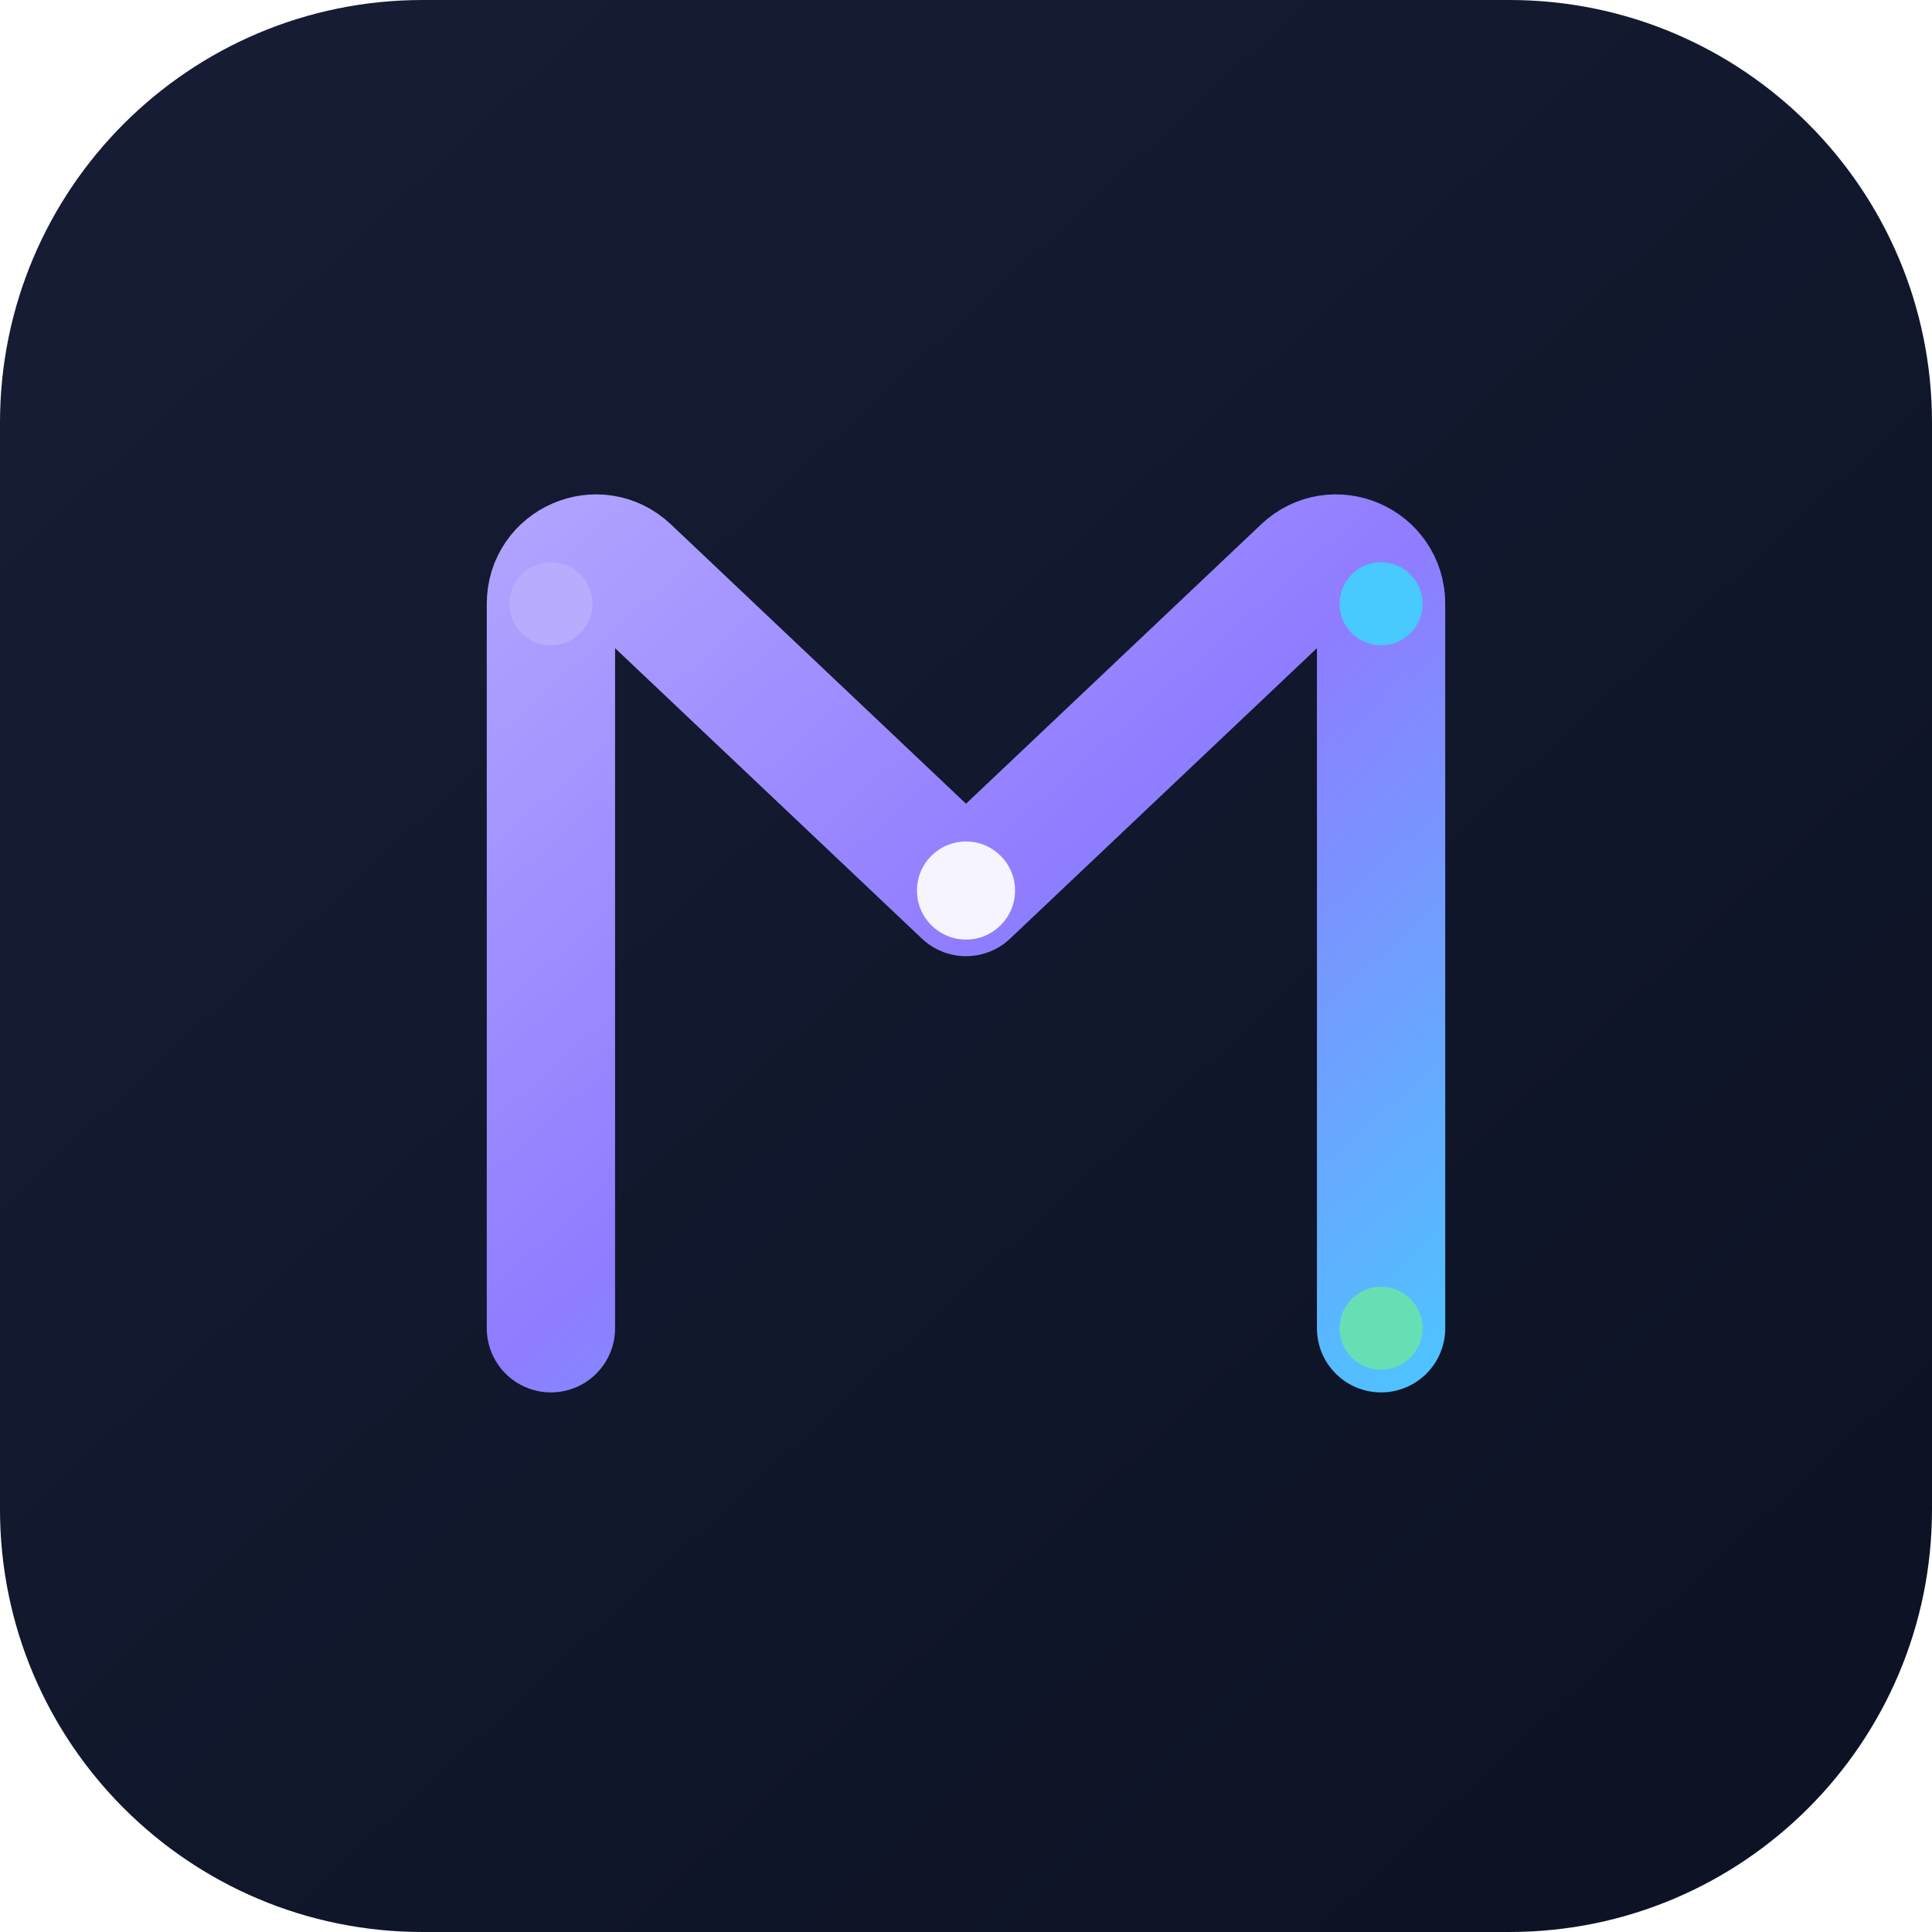
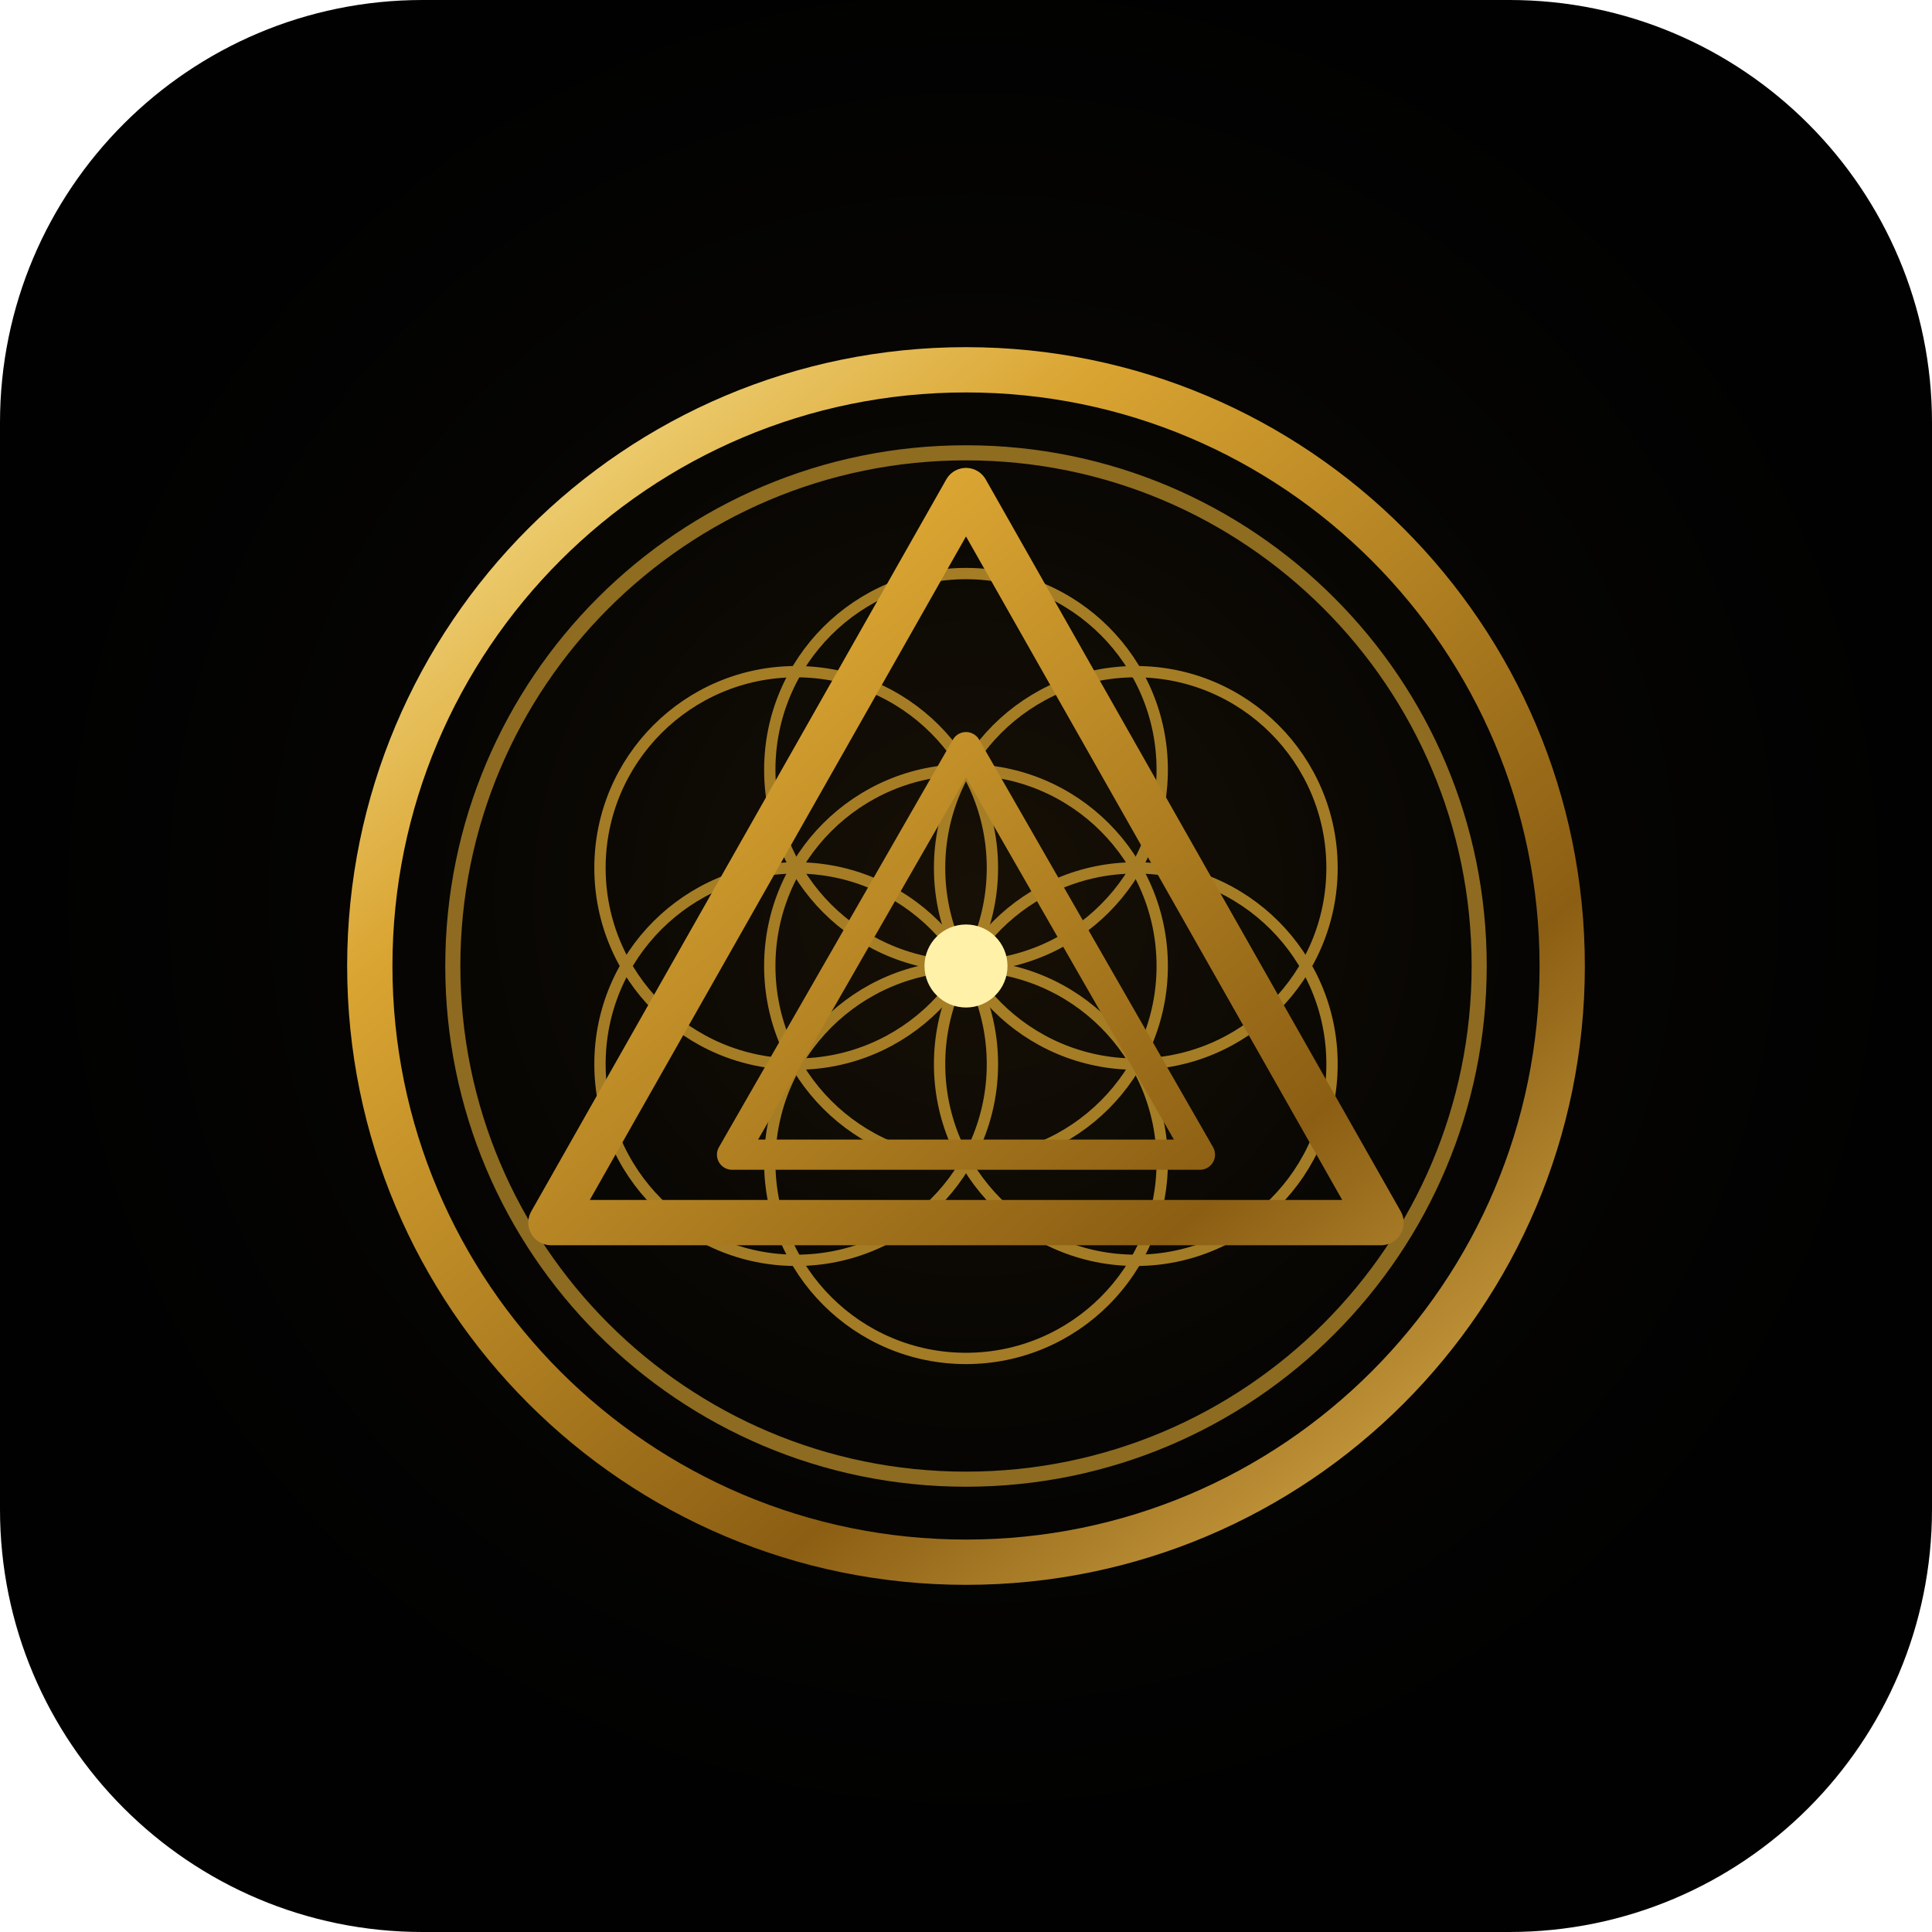
<svg xmlns="http://www.w3.org/2000/svg" viewBox="0 0 512 512" fill="none">
+   <style>
+     .flower {
+       transform-box: fill-box;
+       transform-origin: center;
+       animation: turn 38s linear infinite;
+     }
+ 
+     .core {
+       animation: breathe 6s ease-in-out infinite;
+     }
+ 
+     @keyframes turn {
+       to {
+         transform: rotate(360deg);
+       }
+     }
+ 
+     @keyframes breathe {
+       0%, 100% {
+         opacity: 0.84;
+       }
+       50% {
+         opacity: 1;
+       }
+     }
+ 
+     @media (prefers-reduced-motion: reduce) {
+       .flower,
+       .core {
+         animation: none;
+       }
+     }
+   </style>
  <defs>
-     <linearGradient id="bg" x1="64" y1="48" x2="448" y2="464" gradientUnits="userSpaceOnUse">
-       <stop offset="0" stop-color="#161c34" />
-       <stop offset="1" stop-color="#0d1324" />
-     </linearGradient>
-     <linearGradient id="accent" x1="128" y1="96" x2="384" y2="384" gradientUnits="userSpaceOnUse">
-       <stop offset="0" stop-color="#B8ACFF" />
-       <stop offset="0.52" stop-color="#8F7CFF" />
-       <stop offset="1" stop-color="#48CAFF" />
+     <radialGradient id="bg" cx="0" cy="0" r="1" gradientUnits="userSpaceOnUse" gradientTransform="translate(258 238) rotate(90) scale(254)">
+       <stop offset="0" stop-color="#171006" />
+       <stop offset="0.58" stop-color="#060503" />
+       <stop offset="1" stop-color="#010101" />
+     </radialGradient>
+     <linearGradient id="gold" x1="112" y1="74" x2="414" y2="438" gradientUnits="userSpaceOnUse">
+       <stop offset="0" stop-color="#FFF1A8" />
+       <stop offset="0.28" stop-color="#D9A431" />
+       <stop offset="0.68" stop-color="#8B5E13" />
+       <stop offset="1" stop-color="#F2C65C" />
    </linearGradient>
  </defs>
  <rect width="512" height="512" rx="112" fill="url(#bg)" />
-   <path d="M146 352V160c0-10.5 12.5-15.9 20.1-8.7l89.9 85.1 89.9-85.1c7.6-7.2 20.1-1.8 20.1 8.7v192" stroke="url(#accent)" stroke-width="34" stroke-linecap="round" stroke-linejoin="round" />
-   <circle cx="146" cy="160" r="11" fill="#B8ACFF" />
-   <circle cx="256" cy="236" r="13" fill="#F6F4FF" />
-   <circle cx="366" cy="160" r="11" fill="#48CAFF" />
-   <circle cx="366" cy="352" r="11" fill="#67DFB4" />
+   <circle cx="256" cy="256" r="158" stroke="url(#gold)" stroke-width="12" />
+   <circle cx="256" cy="256" r="136" stroke="#D9A431" stroke-opacity="0.64" stroke-width="4" />
+   <g class="flower" stroke="#D9A431" stroke-width="3" opacity="0.74">
+     <circle cx="256" cy="204" r="52" />
+     <circle cx="256" cy="308" r="52" />
+     <circle cx="211" cy="230" r="52" />
+     <circle cx="301" cy="230" r="52" />
+     <circle cx="211" cy="282" r="52" />
+     <circle cx="301" cy="282" r="52" />
+     <circle cx="256" cy="256" r="52" />
+   </g>
+   <g class="core">
+     <path d="M256 130 366 324H146L256 130Z" stroke="url(#gold)" stroke-width="12" stroke-linejoin="round" />
+     <path d="M256 198 318 306H194L256 198Z" stroke="url(#gold)" stroke-width="8" stroke-linejoin="round" />
+     <circle cx="256" cy="256" r="11" fill="#FFF1A8" />
+   </g>
</svg>
